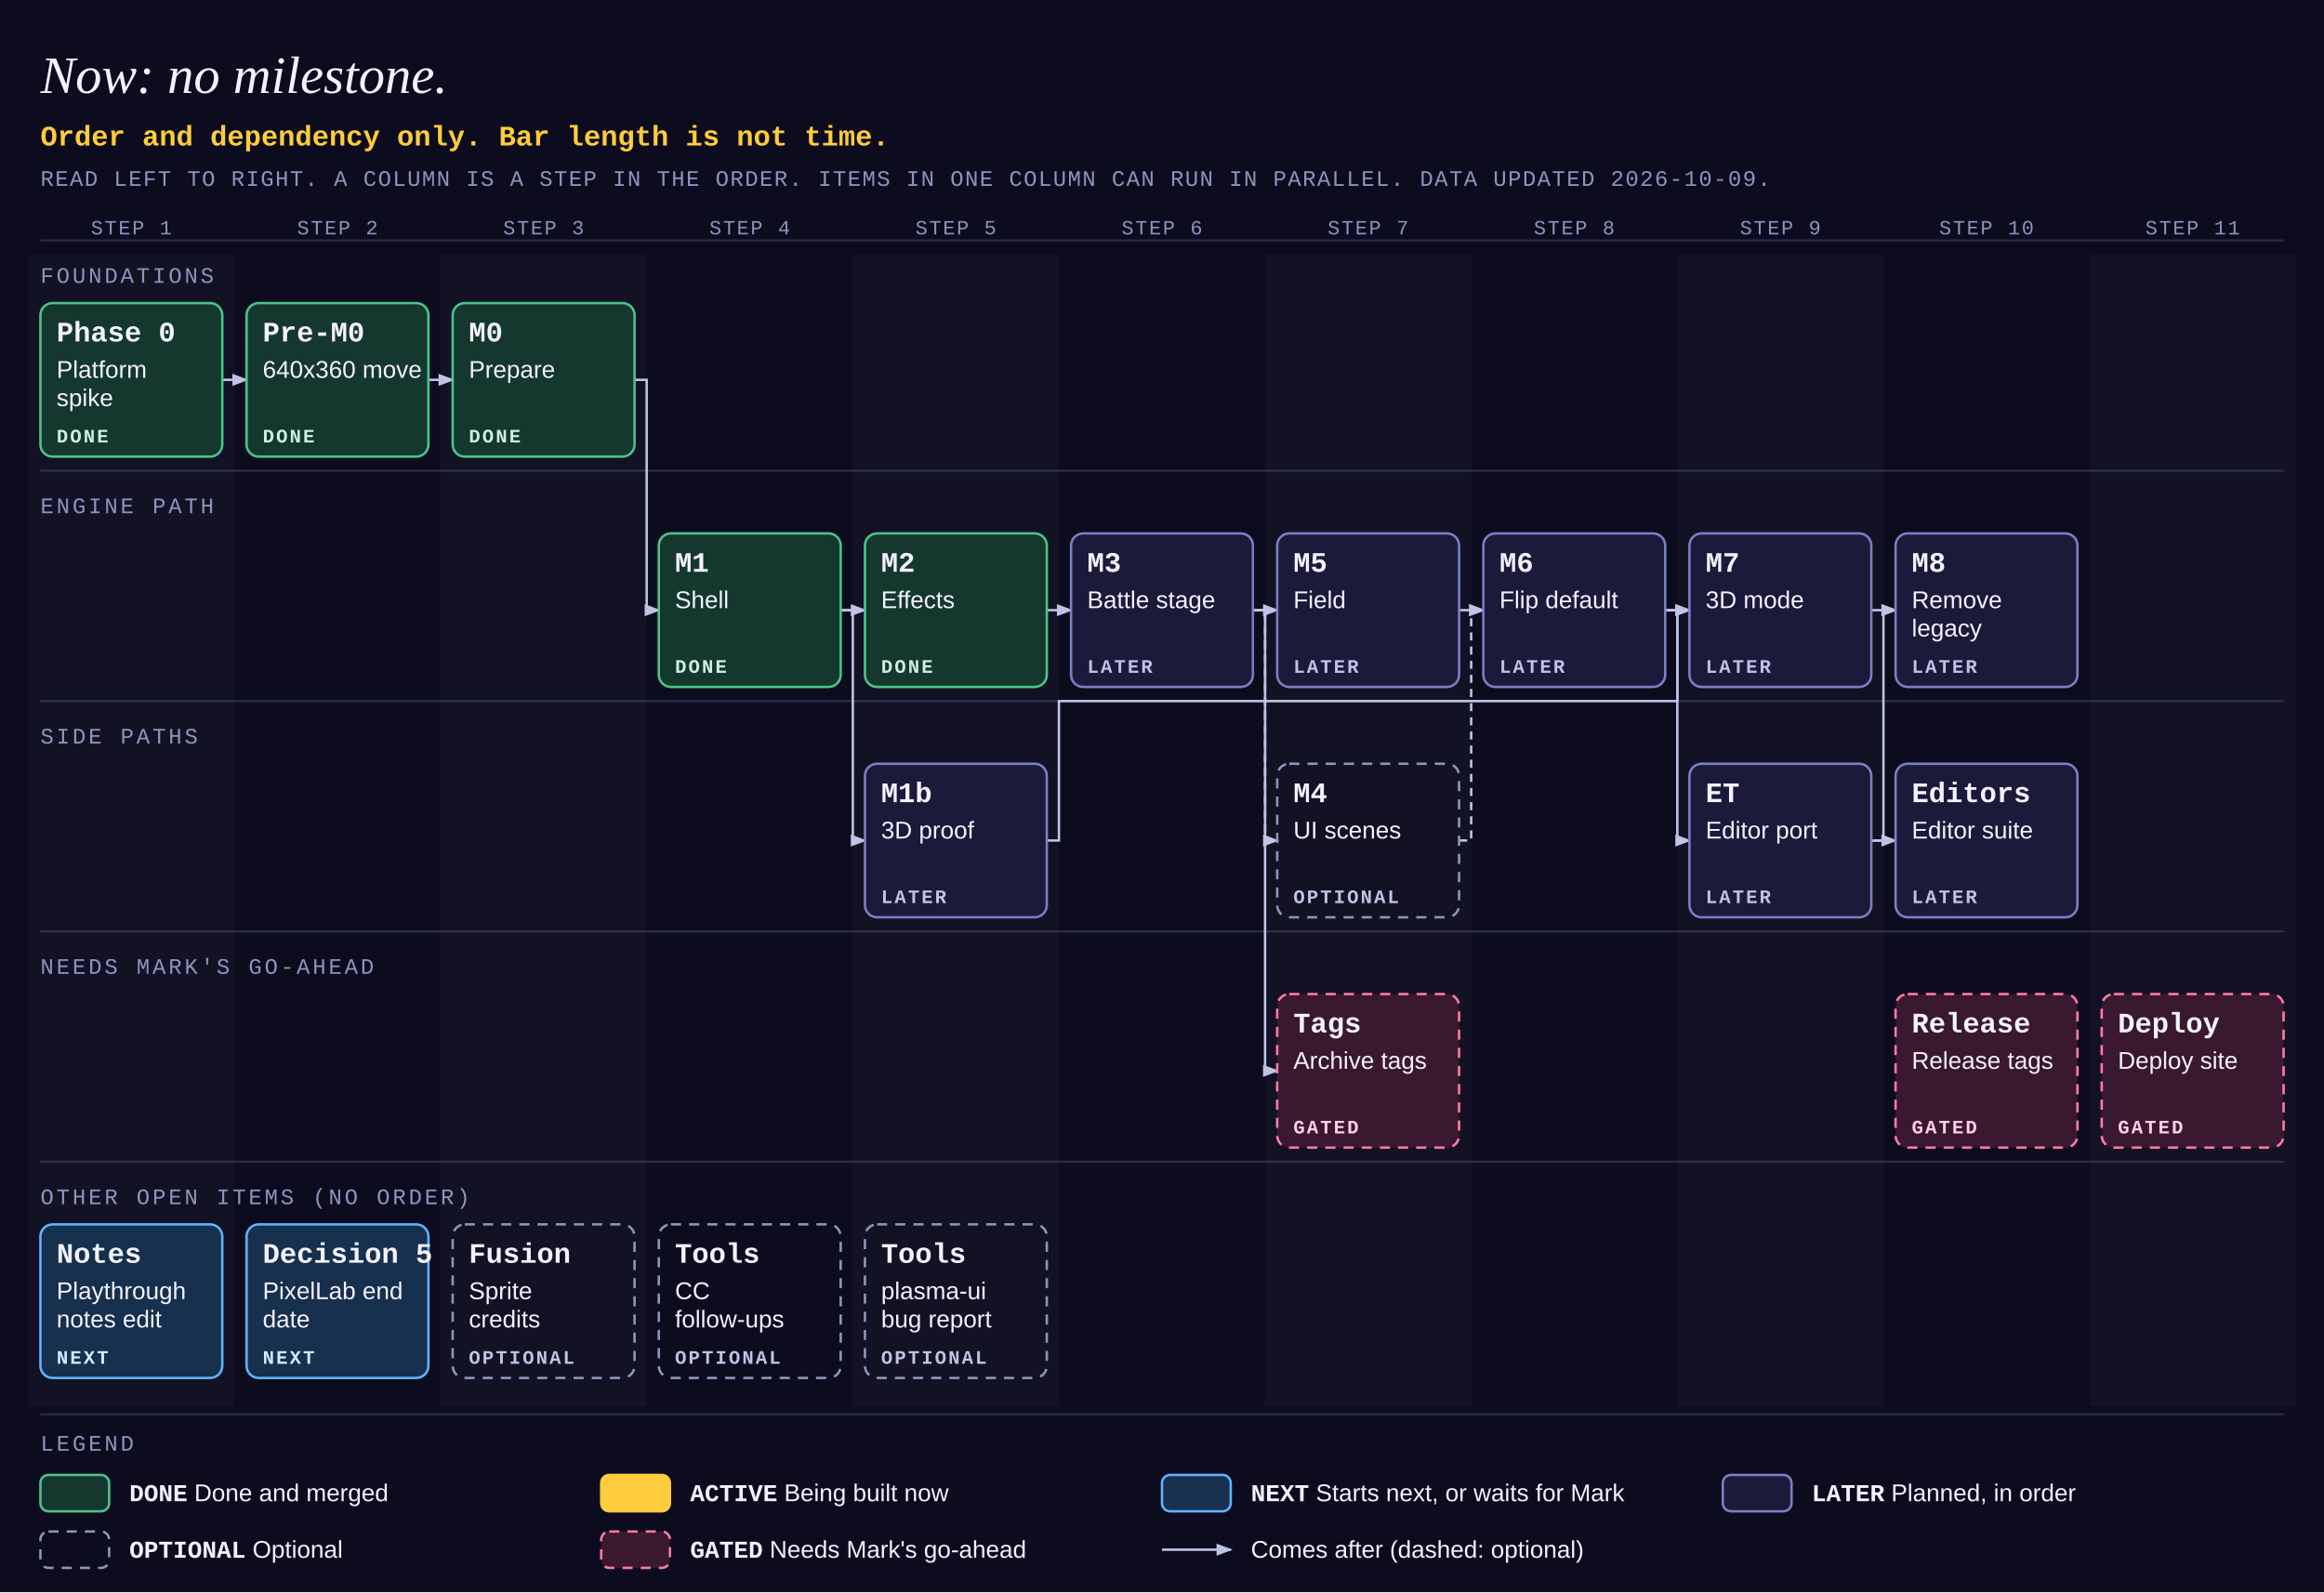
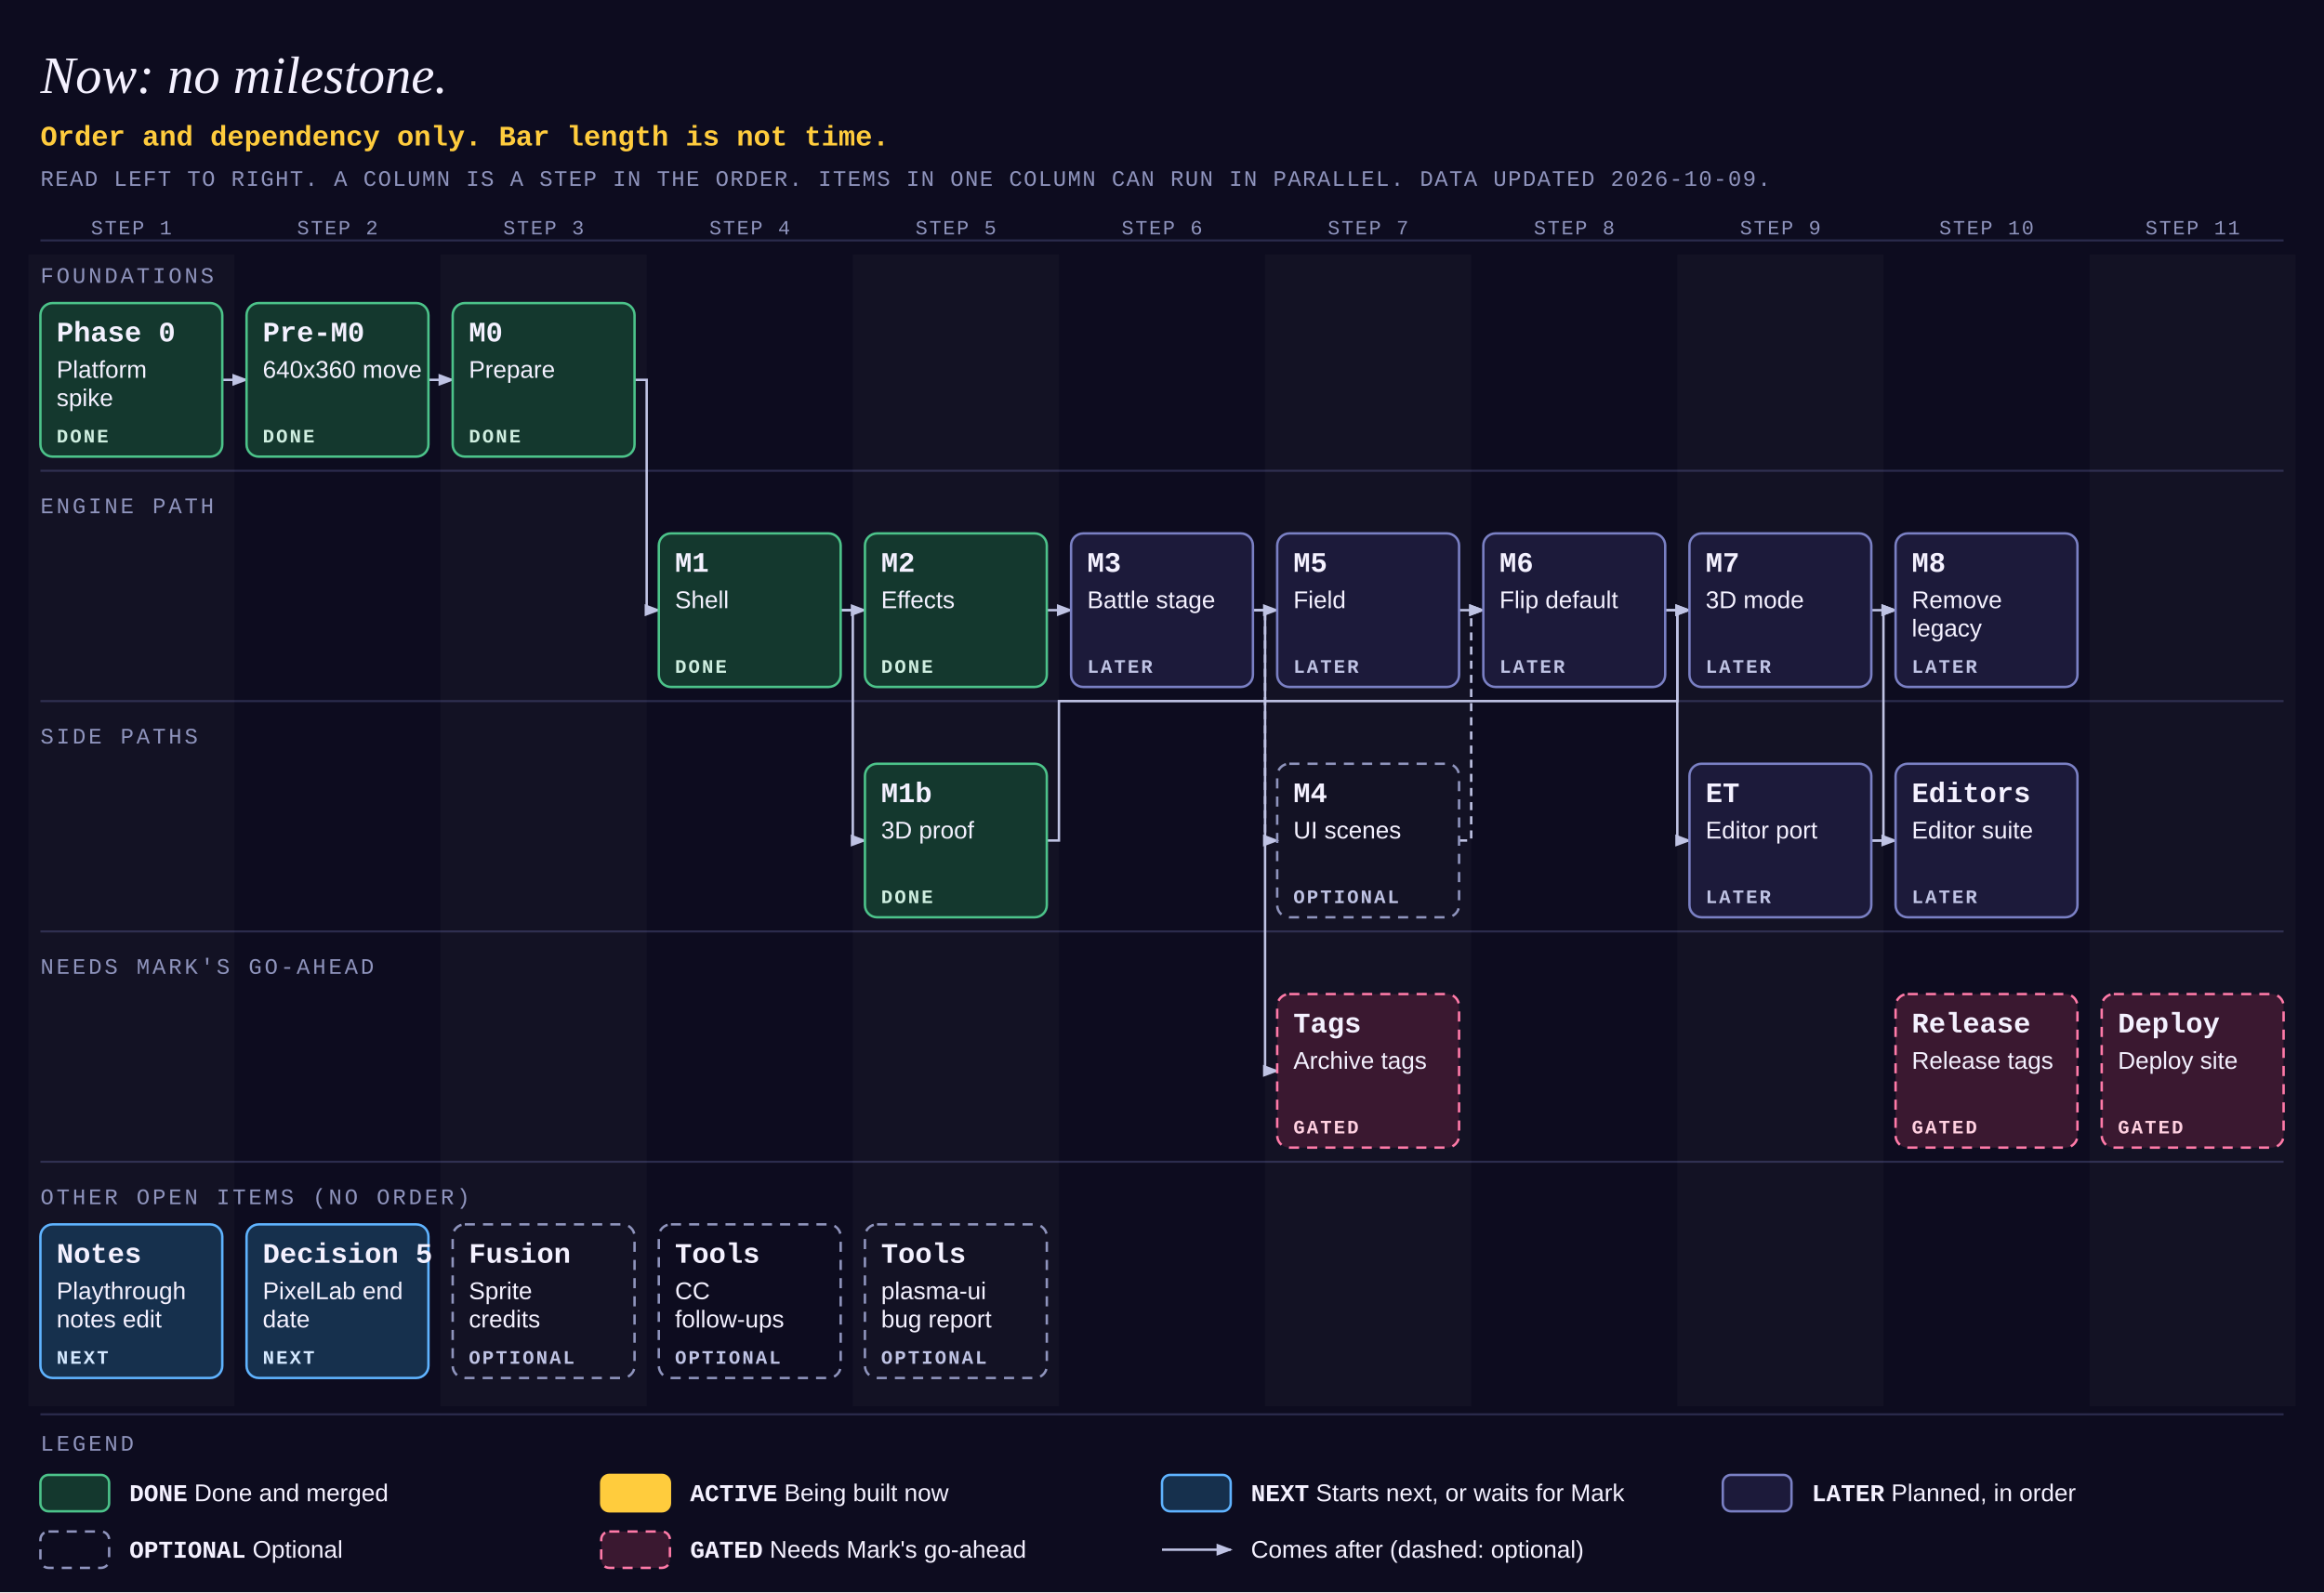
<svg xmlns="http://www.w3.org/2000/svg" viewBox="0 0 1150 788" width="1150" height="788" role="img" aria-labelledby="roadmap-title roadmap-desc">
  <defs>
    <marker id="arrow" markerWidth="8" markerHeight="6" refX="7" refY="3" orient="auto" markerUnits="userSpaceOnUse">
      <polygon points="0 0, 8 3, 0 6" fill="#bfc3e4" />
    </marker>
  </defs>
  <rect width="1150" height="788" fill="#0d0c1f" />
  <text x="20" y="46" fill="#f4f1ff" font-size="26" font-style="italic" font-family="'Instrument Serif', Georgia, 'Times New Roman', serif">Now: no milestone.</text>
  <text x="20" y="72" fill="#ffcc3d" font-size="14" font-weight="600" font-family="'Geist Mono', ui-monospace, Consolas, 'Courier New', monospace">Order and dependency only. Bar length is not time.</text>
  <text x="20" y="92" fill="#8f94bd" font-size="11" font-family="'Geist Mono', ui-monospace, Consolas, 'Courier New', monospace" letter-spacing="0.06em">READ LEFT TO RIGHT. A COLUMN IS A STEP IN THE ORDER. ITEMS IN ONE COLUMN CAN RUN IN PARALLEL. DATA UPDATED 2026-10-09.</text>
  <rect x="14" y="126" width="102" height="570" fill="#ffffff" fill-opacity="0.025" />
  <text x="65" y="116" fill="#8f94bd" font-size="10" text-anchor="middle" font-family="'Geist Mono', ui-monospace, Consolas, 'Courier New', monospace" letter-spacing="0.08em">STEP 1</text>
  <text x="167" y="116" fill="#8f94bd" font-size="10" text-anchor="middle" font-family="'Geist Mono', ui-monospace, Consolas, 'Courier New', monospace" letter-spacing="0.08em">STEP 2</text>
  <rect x="218" y="126" width="102" height="570" fill="#ffffff" fill-opacity="0.025" />
  <text x="269" y="116" fill="#8f94bd" font-size="10" text-anchor="middle" font-family="'Geist Mono', ui-monospace, Consolas, 'Courier New', monospace" letter-spacing="0.08em">STEP 3</text>
  <text x="371" y="116" fill="#8f94bd" font-size="10" text-anchor="middle" font-family="'Geist Mono', ui-monospace, Consolas, 'Courier New', monospace" letter-spacing="0.08em">STEP 4</text>
  <rect x="422" y="126" width="102" height="570" fill="#ffffff" fill-opacity="0.025" />
  <text x="473" y="116" fill="#8f94bd" font-size="10" text-anchor="middle" font-family="'Geist Mono', ui-monospace, Consolas, 'Courier New', monospace" letter-spacing="0.08em">STEP 5</text>
  <text x="575" y="116" fill="#8f94bd" font-size="10" text-anchor="middle" font-family="'Geist Mono', ui-monospace, Consolas, 'Courier New', monospace" letter-spacing="0.08em">STEP 6</text>
  <rect x="626" y="126" width="102" height="570" fill="#ffffff" fill-opacity="0.025" />
  <text x="677" y="116" fill="#8f94bd" font-size="10" text-anchor="middle" font-family="'Geist Mono', ui-monospace, Consolas, 'Courier New', monospace" letter-spacing="0.08em">STEP 7</text>
  <text x="779" y="116" fill="#8f94bd" font-size="10" text-anchor="middle" font-family="'Geist Mono', ui-monospace, Consolas, 'Courier New', monospace" letter-spacing="0.08em">STEP 8</text>
  <rect x="830" y="126" width="102" height="570" fill="#ffffff" fill-opacity="0.025" />
  <text x="881" y="116" fill="#8f94bd" font-size="10" text-anchor="middle" font-family="'Geist Mono', ui-monospace, Consolas, 'Courier New', monospace" letter-spacing="0.08em">STEP 9</text>
  <text x="983" y="116" fill="#8f94bd" font-size="10" text-anchor="middle" font-family="'Geist Mono', ui-monospace, Consolas, 'Courier New', monospace" letter-spacing="0.08em">STEP 10</text>
  <rect x="1034" y="126" width="102" height="570" fill="#ffffff" fill-opacity="0.025" />
  <text x="1085" y="116" fill="#8f94bd" font-size="10" text-anchor="middle" font-family="'Geist Mono', ui-monospace, Consolas, 'Courier New', monospace" letter-spacing="0.08em">STEP 11</text>
  <line x1="20" y1="119" x2="1130" y2="119" stroke="#7a80c4" stroke-opacity="0.28" />
  <text x="20" y="140" fill="#8f94bd" font-size="11" font-family="'Geist Mono', ui-monospace, Consolas, 'Courier New', monospace" letter-spacing="0.12em">FOUNDATIONS</text>
  <line x1="20" y1="233" x2="1130" y2="233" stroke="#7a80c4" stroke-opacity="0.28" />
  <text x="20" y="254" fill="#8f94bd" font-size="11" font-family="'Geist Mono', ui-monospace, Consolas, 'Courier New', monospace" letter-spacing="0.12em">ENGINE PATH</text>
  <line x1="20" y1="347" x2="1130" y2="347" stroke="#7a80c4" stroke-opacity="0.28" />
  <text x="20" y="368" fill="#8f94bd" font-size="11" font-family="'Geist Mono', ui-monospace, Consolas, 'Courier New', monospace" letter-spacing="0.12em">SIDE PATHS</text>
  <line x1="20" y1="461" x2="1130" y2="461" stroke="#7a80c4" stroke-opacity="0.28" />
  <text x="20" y="482" fill="#8f94bd" font-size="11" font-family="'Geist Mono', ui-monospace, Consolas, 'Courier New', monospace" letter-spacing="0.12em">NEEDS MARK'S GO-AHEAD</text>
  <line x1="20" y1="575" x2="1130" y2="575" stroke="#7a80c4" stroke-opacity="0.28" />
  <text x="20" y="596" fill="#8f94bd" font-size="11" font-family="'Geist Mono', ui-monospace, Consolas, 'Courier New', monospace" letter-spacing="0.12em">OTHER OPEN ITEMS (NO ORDER)</text>
  <path d="M 110 188 H 122" fill="none" stroke="#bfc3e4" stroke-width="1.2" marker-end="url(#arrow)" />
  <path d="M 212 188 H 224" fill="none" stroke="#bfc3e4" stroke-width="1.2" marker-end="url(#arrow)" />
  <path d="M 314 188 H 320 V 302 H 326" fill="none" stroke="#bfc3e4" stroke-width="1.2" marker-end="url(#arrow)" />
  <path d="M 416 302 H 428" fill="none" stroke="#bfc3e4" stroke-width="1.2" marker-end="url(#arrow)" />
  <path d="M 518 302 H 530" fill="none" stroke="#bfc3e4" stroke-width="1.2" marker-end="url(#arrow)" />
  <path d="M 620 302 H 632" fill="none" stroke="#bfc3e4" stroke-width="1.2" marker-end="url(#arrow)" />
  <path d="M 722 302 H 734" fill="none" stroke="#bfc3e4" stroke-width="1.2" marker-end="url(#arrow)" />
  <path d="M 722 416 H 728 V 302 H 734" fill="none" stroke="#bfc3e4" stroke-width="1.2" stroke-dasharray="4 3" marker-end="url(#arrow)" />
  <path d="M 824 302 H 836" fill="none" stroke="#bfc3e4" stroke-width="1.2" marker-end="url(#arrow)" />
  <path d="M 518 416 H 524 V 347 H 830 V 302 H 836" fill="none" stroke="#bfc3e4" stroke-width="1.2" marker-end="url(#arrow)" />
  <path d="M 926 302 H 938" fill="none" stroke="#bfc3e4" stroke-width="1.2" marker-end="url(#arrow)" />
  <path d="M 926 416 H 932 V 302 H 938" fill="none" stroke="#bfc3e4" stroke-width="1.2" marker-end="url(#arrow)" />
  <path d="M 416 302 H 422 V 416 H 428" fill="none" stroke="#bfc3e4" stroke-width="1.2" marker-end="url(#arrow)" />
  <path d="M 620 302 H 626 V 416 H 632" fill="none" stroke="#bfc3e4" stroke-width="1.2" stroke-dasharray="4 3" marker-end="url(#arrow)" />
  <path d="M 620 302 H 626 V 530 H 632" fill="none" stroke="#bfc3e4" stroke-width="1.2" marker-end="url(#arrow)" />
  <path d="M 824 302 H 830 V 416 H 836" fill="none" stroke="#bfc3e4" stroke-width="1.2" marker-end="url(#arrow)" />
  <path d="M 926 416 H 938" fill="none" stroke="#bfc3e4" stroke-width="1.2" marker-end="url(#arrow)" />
  <g id="item-Phase-0">
    <rect x="20" y="150" width="90" height="76" rx="6" fill="#14382e" stroke="#4cc38a" stroke-width="1.2" />
    <text x="28" y="169" fill="#f4f1ff" font-size="14" font-weight="700" font-family="'Geist Mono', ui-monospace, Consolas, 'Courier New', monospace">Phase 0</text>
    <text x="28" y="187" fill="#f4f1ff" font-size="12" font-family="Geist, 'Segoe UI', system-ui, -apple-system, Arial, sans-serif">Platform</text>
    <text x="28" y="201" fill="#f4f1ff" font-size="12" font-family="Geist, 'Segoe UI', system-ui, -apple-system, Arial, sans-serif">spike</text>
    <text x="28" y="219" fill="#cfeee0" font-size="9.5" font-weight="600" font-family="'Geist Mono', ui-monospace, Consolas, 'Courier New', monospace" letter-spacing="0.1em">DONE</text>
  </g>
  <g id="item-Pre-M0">
    <rect x="122" y="150" width="90" height="76" rx="6" fill="#14382e" stroke="#4cc38a" stroke-width="1.2" />
    <text x="130" y="169" fill="#f4f1ff" font-size="14" font-weight="700" font-family="'Geist Mono', ui-monospace, Consolas, 'Courier New', monospace">Pre-M0</text>
    <text x="130" y="187" fill="#f4f1ff" font-size="12" font-family="Geist, 'Segoe UI', system-ui, -apple-system, Arial, sans-serif">640x360 move</text>
    <text x="130" y="219" fill="#cfeee0" font-size="9.5" font-weight="600" font-family="'Geist Mono', ui-monospace, Consolas, 'Courier New', monospace" letter-spacing="0.1em">DONE</text>
  </g>
  <g id="item-M0">
    <rect x="224" y="150" width="90" height="76" rx="6" fill="#14382e" stroke="#4cc38a" stroke-width="1.2" />
    <text x="232" y="169" fill="#f4f1ff" font-size="14" font-weight="700" font-family="'Geist Mono', ui-monospace, Consolas, 'Courier New', monospace">M0</text>
    <text x="232" y="187" fill="#f4f1ff" font-size="12" font-family="Geist, 'Segoe UI', system-ui, -apple-system, Arial, sans-serif">Prepare</text>
    <text x="232" y="219" fill="#cfeee0" font-size="9.5" font-weight="600" font-family="'Geist Mono', ui-monospace, Consolas, 'Courier New', monospace" letter-spacing="0.1em">DONE</text>
  </g>
  <g id="item-M1">
    <rect x="326" y="264" width="90" height="76" rx="6" fill="#14382e" stroke="#4cc38a" stroke-width="1.2" />
    <text x="334" y="283" fill="#f4f1ff" font-size="14" font-weight="700" font-family="'Geist Mono', ui-monospace, Consolas, 'Courier New', monospace">M1</text>
    <text x="334" y="301" fill="#f4f1ff" font-size="12" font-family="Geist, 'Segoe UI', system-ui, -apple-system, Arial, sans-serif">Shell</text>
    <text x="334" y="333" fill="#cfeee0" font-size="9.5" font-weight="600" font-family="'Geist Mono', ui-monospace, Consolas, 'Courier New', monospace" letter-spacing="0.1em">DONE</text>
  </g>
  <g id="item-M2">
    <rect x="428" y="264" width="90" height="76" rx="6" fill="#14382e" stroke="#4cc38a" stroke-width="1.2" />
    <text x="436" y="283" fill="#f4f1ff" font-size="14" font-weight="700" font-family="'Geist Mono', ui-monospace, Consolas, 'Courier New', monospace">M2</text>
    <text x="436" y="301" fill="#f4f1ff" font-size="12" font-family="Geist, 'Segoe UI', system-ui, -apple-system, Arial, sans-serif">Effects</text>
    <text x="436" y="333" fill="#cfeee0" font-size="9.5" font-weight="600" font-family="'Geist Mono', ui-monospace, Consolas, 'Courier New', monospace" letter-spacing="0.1em">DONE</text>
  </g>
  <g id="item-M3">
    <rect x="530" y="264" width="90" height="76" rx="6" fill="#1c1a3a" stroke="#7a80c4" stroke-width="1.2" />
    <text x="538" y="283" fill="#f4f1ff" font-size="14" font-weight="700" font-family="'Geist Mono', ui-monospace, Consolas, 'Courier New', monospace">M3</text>
    <text x="538" y="301" fill="#f4f1ff" font-size="12" font-family="Geist, 'Segoe UI', system-ui, -apple-system, Arial, sans-serif">Battle stage</text>
    <text x="538" y="333" fill="#bfc3e4" font-size="9.5" font-weight="600" font-family="'Geist Mono', ui-monospace, Consolas, 'Courier New', monospace" letter-spacing="0.1em">LATER</text>
  </g>
  <g id="item-M5">
    <rect x="632" y="264" width="90" height="76" rx="6" fill="#1c1a3a" stroke="#7a80c4" stroke-width="1.2" />
    <text x="640" y="283" fill="#f4f1ff" font-size="14" font-weight="700" font-family="'Geist Mono', ui-monospace, Consolas, 'Courier New', monospace">M5</text>
    <text x="640" y="301" fill="#f4f1ff" font-size="12" font-family="Geist, 'Segoe UI', system-ui, -apple-system, Arial, sans-serif">Field</text>
    <text x="640" y="333" fill="#bfc3e4" font-size="9.5" font-weight="600" font-family="'Geist Mono', ui-monospace, Consolas, 'Courier New', monospace" letter-spacing="0.1em">LATER</text>
  </g>
  <g id="item-M6">
    <rect x="734" y="264" width="90" height="76" rx="6" fill="#1c1a3a" stroke="#7a80c4" stroke-width="1.2" />
    <text x="742" y="283" fill="#f4f1ff" font-size="14" font-weight="700" font-family="'Geist Mono', ui-monospace, Consolas, 'Courier New', monospace">M6</text>
    <text x="742" y="301" fill="#f4f1ff" font-size="12" font-family="Geist, 'Segoe UI', system-ui, -apple-system, Arial, sans-serif">Flip default</text>
    <text x="742" y="333" fill="#bfc3e4" font-size="9.5" font-weight="600" font-family="'Geist Mono', ui-monospace, Consolas, 'Courier New', monospace" letter-spacing="0.1em">LATER</text>
  </g>
  <g id="item-M7">
    <rect x="836" y="264" width="90" height="76" rx="6" fill="#1c1a3a" stroke="#7a80c4" stroke-width="1.2" />
    <text x="844" y="283" fill="#f4f1ff" font-size="14" font-weight="700" font-family="'Geist Mono', ui-monospace, Consolas, 'Courier New', monospace">M7</text>
    <text x="844" y="301" fill="#f4f1ff" font-size="12" font-family="Geist, 'Segoe UI', system-ui, -apple-system, Arial, sans-serif">3D mode</text>
    <text x="844" y="333" fill="#bfc3e4" font-size="9.5" font-weight="600" font-family="'Geist Mono', ui-monospace, Consolas, 'Courier New', monospace" letter-spacing="0.1em">LATER</text>
  </g>
  <g id="item-M8">
    <rect x="938" y="264" width="90" height="76" rx="6" fill="#1c1a3a" stroke="#7a80c4" stroke-width="1.2" />
    <text x="946" y="283" fill="#f4f1ff" font-size="14" font-weight="700" font-family="'Geist Mono', ui-monospace, Consolas, 'Courier New', monospace">M8</text>
    <text x="946" y="301" fill="#f4f1ff" font-size="12" font-family="Geist, 'Segoe UI', system-ui, -apple-system, Arial, sans-serif">Remove</text>
    <text x="946" y="315" fill="#f4f1ff" font-size="12" font-family="Geist, 'Segoe UI', system-ui, -apple-system, Arial, sans-serif">legacy</text>
    <text x="946" y="333" fill="#bfc3e4" font-size="9.5" font-weight="600" font-family="'Geist Mono', ui-monospace, Consolas, 'Courier New', monospace" letter-spacing="0.1em">LATER</text>
  </g>
  <g id="item-M1b">
-     <rect x="428" y="378" width="90" height="76" rx="6" fill="#1c1a3a" stroke="#7a80c4" stroke-width="1.2" />
+     <rect x="428" y="378" width="90" height="76" rx="6" fill="#14382e" stroke="#4cc38a" stroke-width="1.2" />
    <text x="436" y="397" fill="#f4f1ff" font-size="14" font-weight="700" font-family="'Geist Mono', ui-monospace, Consolas, 'Courier New', monospace">M1b</text>
    <text x="436" y="415" fill="#f4f1ff" font-size="12" font-family="Geist, 'Segoe UI', system-ui, -apple-system, Arial, sans-serif">3D proof</text>
-     <text x="436" y="447" fill="#bfc3e4" font-size="9.5" font-weight="600" font-family="'Geist Mono', ui-monospace, Consolas, 'Courier New', monospace" letter-spacing="0.1em">LATER</text>
+     <text x="436" y="447" fill="#cfeee0" font-size="9.5" font-weight="600" font-family="'Geist Mono', ui-monospace, Consolas, 'Courier New', monospace" letter-spacing="0.1em">DONE</text>
  </g>
  <g id="item-M4">
    <rect x="632" y="378" width="90" height="76" rx="6" fill="none" stroke="#8f94bd" stroke-width="1.2" stroke-dasharray="5 4" />
    <text x="640" y="397" fill="#f4f1ff" font-size="14" font-weight="700" font-family="'Geist Mono', ui-monospace, Consolas, 'Courier New', monospace">M4</text>
    <text x="640" y="415" fill="#f4f1ff" font-size="12" font-family="Geist, 'Segoe UI', system-ui, -apple-system, Arial, sans-serif">UI scenes</text>
    <text x="640" y="447" fill="#bfc3e4" font-size="9.5" font-weight="600" font-family="'Geist Mono', ui-monospace, Consolas, 'Courier New', monospace" letter-spacing="0.1em">OPTIONAL</text>
  </g>
  <g id="item-archive-tags">
    <rect x="632" y="492" width="90" height="76" rx="6" fill="#3a1830" stroke="#ff7aa8" stroke-width="1.2" stroke-dasharray="5 4" />
    <text x="640" y="511" fill="#f4f1ff" font-size="14" font-weight="700" font-family="'Geist Mono', ui-monospace, Consolas, 'Courier New', monospace">Tags</text>
    <text x="640" y="529" fill="#f4f1ff" font-size="12" font-family="Geist, 'Segoe UI', system-ui, -apple-system, Arial, sans-serif">Archive tags</text>
    <text x="640" y="561" fill="#ffd0e0" font-size="9.5" font-weight="600" font-family="'Geist Mono', ui-monospace, Consolas, 'Courier New', monospace" letter-spacing="0.1em">GATED</text>
  </g>
  <g id="item-release-tags">
    <rect x="938" y="492" width="90" height="76" rx="6" fill="#3a1830" stroke="#ff7aa8" stroke-width="1.2" stroke-dasharray="5 4" />
    <text x="946" y="511" fill="#f4f1ff" font-size="14" font-weight="700" font-family="'Geist Mono', ui-monospace, Consolas, 'Courier New', monospace">Release</text>
    <text x="946" y="529" fill="#f4f1ff" font-size="12" font-family="Geist, 'Segoe UI', system-ui, -apple-system, Arial, sans-serif">Release tags</text>
    <text x="946" y="561" fill="#ffd0e0" font-size="9.5" font-weight="600" font-family="'Geist Mono', ui-monospace, Consolas, 'Courier New', monospace" letter-spacing="0.1em">GATED</text>
  </g>
  <g id="item-deploy">
    <rect x="1040" y="492" width="90" height="76" rx="6" fill="#3a1830" stroke="#ff7aa8" stroke-width="1.2" stroke-dasharray="5 4" />
    <text x="1048" y="511" fill="#f4f1ff" font-size="14" font-weight="700" font-family="'Geist Mono', ui-monospace, Consolas, 'Courier New', monospace">Deploy</text>
    <text x="1048" y="529" fill="#f4f1ff" font-size="12" font-family="Geist, 'Segoe UI', system-ui, -apple-system, Arial, sans-serif">Deploy site</text>
    <text x="1048" y="561" fill="#ffd0e0" font-size="9.5" font-weight="600" font-family="'Geist Mono', ui-monospace, Consolas, 'Courier New', monospace" letter-spacing="0.1em">GATED</text>
  </g>
  <g id="item-playthrough-notes">
    <rect x="20" y="606" width="90" height="76" rx="6" fill="#16304d" stroke="#5fb3ff" stroke-width="1.2" />
    <text x="28" y="625" fill="#f4f1ff" font-size="14" font-weight="700" font-family="'Geist Mono', ui-monospace, Consolas, 'Courier New', monospace">Notes</text>
    <text x="28" y="643" fill="#f4f1ff" font-size="12" font-family="Geist, 'Segoe UI', system-ui, -apple-system, Arial, sans-serif">Playthrough</text>
    <text x="28" y="657" fill="#f4f1ff" font-size="12" font-family="Geist, 'Segoe UI', system-ui, -apple-system, Arial, sans-serif">notes edit</text>
    <text x="28" y="675" fill="#d4e8ff" font-size="9.5" font-weight="600" font-family="'Geist Mono', ui-monospace, Consolas, 'Courier New', monospace" letter-spacing="0.1em">NEXT</text>
  </g>
  <g id="item-pixellab-end">
    <rect x="122" y="606" width="90" height="76" rx="6" fill="#16304d" stroke="#5fb3ff" stroke-width="1.2" />
    <text x="130" y="625" fill="#f4f1ff" font-size="14" font-weight="700" font-family="'Geist Mono', ui-monospace, Consolas, 'Courier New', monospace">Decision 5</text>
    <text x="130" y="643" fill="#f4f1ff" font-size="12" font-family="Geist, 'Segoe UI', system-ui, -apple-system, Arial, sans-serif">PixelLab end</text>
    <text x="130" y="657" fill="#f4f1ff" font-size="12" font-family="Geist, 'Segoe UI', system-ui, -apple-system, Arial, sans-serif">date</text>
    <text x="130" y="675" fill="#d4e8ff" font-size="9.5" font-weight="600" font-family="'Geist Mono', ui-monospace, Consolas, 'Courier New', monospace" letter-spacing="0.1em">NEXT</text>
  </g>
  <g id="item-sprite-fusion">
    <rect x="224" y="606" width="90" height="76" rx="6" fill="none" stroke="#8f94bd" stroke-width="1.2" stroke-dasharray="5 4" />
    <text x="232" y="625" fill="#f4f1ff" font-size="14" font-weight="700" font-family="'Geist Mono', ui-monospace, Consolas, 'Courier New', monospace">Fusion</text>
    <text x="232" y="643" fill="#f4f1ff" font-size="12" font-family="Geist, 'Segoe UI', system-ui, -apple-system, Arial, sans-serif">Sprite</text>
    <text x="232" y="657" fill="#f4f1ff" font-size="12" font-family="Geist, 'Segoe UI', system-ui, -apple-system, Arial, sans-serif">credits</text>
    <text x="232" y="675" fill="#bfc3e4" font-size="9.5" font-weight="600" font-family="'Geist Mono', ui-monospace, Consolas, 'Courier New', monospace" letter-spacing="0.1em">OPTIONAL</text>
  </g>
  <g id="item-cc-followups">
    <rect x="326" y="606" width="90" height="76" rx="6" fill="none" stroke="#8f94bd" stroke-width="1.2" stroke-dasharray="5 4" />
    <text x="334" y="625" fill="#f4f1ff" font-size="14" font-weight="700" font-family="'Geist Mono', ui-monospace, Consolas, 'Courier New', monospace">Tools</text>
    <text x="334" y="643" fill="#f4f1ff" font-size="12" font-family="Geist, 'Segoe UI', system-ui, -apple-system, Arial, sans-serif">CC</text>
    <text x="334" y="657" fill="#f4f1ff" font-size="12" font-family="Geist, 'Segoe UI', system-ui, -apple-system, Arial, sans-serif">follow-ups</text>
    <text x="334" y="675" fill="#bfc3e4" font-size="9.5" font-weight="600" font-family="'Geist Mono', ui-monospace, Consolas, 'Courier New', monospace" letter-spacing="0.1em">OPTIONAL</text>
  </g>
  <g id="item-plasma-bug">
    <rect x="428" y="606" width="90" height="76" rx="6" fill="none" stroke="#8f94bd" stroke-width="1.2" stroke-dasharray="5 4" />
    <text x="436" y="625" fill="#f4f1ff" font-size="14" font-weight="700" font-family="'Geist Mono', ui-monospace, Consolas, 'Courier New', monospace">Tools</text>
    <text x="436" y="643" fill="#f4f1ff" font-size="12" font-family="Geist, 'Segoe UI', system-ui, -apple-system, Arial, sans-serif">plasma-ui</text>
    <text x="436" y="657" fill="#f4f1ff" font-size="12" font-family="Geist, 'Segoe UI', system-ui, -apple-system, Arial, sans-serif">bug report</text>
    <text x="436" y="675" fill="#bfc3e4" font-size="9.5" font-weight="600" font-family="'Geist Mono', ui-monospace, Consolas, 'Courier New', monospace" letter-spacing="0.1em">OPTIONAL</text>
  </g>
  <g id="item-ET">
    <rect x="836" y="378" width="90" height="76" rx="6" fill="#1c1a3a" stroke="#7a80c4" stroke-width="1.2" />
    <text x="844" y="397" fill="#f4f1ff" font-size="14" font-weight="700" font-family="'Geist Mono', ui-monospace, Consolas, 'Courier New', monospace">ET</text>
    <text x="844" y="415" fill="#f4f1ff" font-size="12" font-family="Geist, 'Segoe UI', system-ui, -apple-system, Arial, sans-serif">Editor port</text>
    <text x="844" y="447" fill="#bfc3e4" font-size="9.5" font-weight="600" font-family="'Geist Mono', ui-monospace, Consolas, 'Courier New', monospace" letter-spacing="0.1em">LATER</text>
  </g>
  <g id="item-Editors">
    <rect x="938" y="378" width="90" height="76" rx="6" fill="#1c1a3a" stroke="#7a80c4" stroke-width="1.2" />
    <text x="946" y="397" fill="#f4f1ff" font-size="14" font-weight="700" font-family="'Geist Mono', ui-monospace, Consolas, 'Courier New', monospace">Editors</text>
    <text x="946" y="415" fill="#f4f1ff" font-size="12" font-family="Geist, 'Segoe UI', system-ui, -apple-system, Arial, sans-serif">Editor suite</text>
    <text x="946" y="447" fill="#bfc3e4" font-size="9.5" font-weight="600" font-family="'Geist Mono', ui-monospace, Consolas, 'Courier New', monospace" letter-spacing="0.1em">LATER</text>
  </g>
  <line x1="20" y1="700" x2="1130" y2="700" stroke="#7a80c4" stroke-opacity="0.28" />
  <text x="20" y="718" fill="#8f94bd" font-size="11" font-family="'Geist Mono', ui-monospace, Consolas, 'Courier New', monospace" letter-spacing="0.12em">LEGEND</text>
  <rect x="20" y="730" width="34" height="18" rx="4" fill="#14382e" stroke="#4cc38a" stroke-width="1.2" />
  <text x="64" y="743" fill="#f4f1ff" font-size="12" font-family="Geist, 'Segoe UI', system-ui, -apple-system, Arial, sans-serif">
    <tspan font-family="'Geist Mono', ui-monospace, Consolas, 'Courier New', monospace" font-weight="600">DONE</tspan>  Done and merged</text>
  <rect x="297.5" y="730" width="34" height="18" rx="4" fill="#ffcc3d" stroke="#ffcc3d" stroke-width="1.2" />
  <text x="341.5" y="743" fill="#f4f1ff" font-size="12" font-family="Geist, 'Segoe UI', system-ui, -apple-system, Arial, sans-serif">
    <tspan font-family="'Geist Mono', ui-monospace, Consolas, 'Courier New', monospace" font-weight="600">ACTIVE</tspan>  Being built now</text>
  <rect x="575" y="730" width="34" height="18" rx="4" fill="#16304d" stroke="#5fb3ff" stroke-width="1.2" />
  <text x="619" y="743" fill="#f4f1ff" font-size="12" font-family="Geist, 'Segoe UI', system-ui, -apple-system, Arial, sans-serif">
    <tspan font-family="'Geist Mono', ui-monospace, Consolas, 'Courier New', monospace" font-weight="600">NEXT</tspan>  Starts next, or waits for Mark</text>
  <rect x="852.5" y="730" width="34" height="18" rx="4" fill="#1c1a3a" stroke="#7a80c4" stroke-width="1.2" />
  <text x="896.5" y="743" fill="#f4f1ff" font-size="12" font-family="Geist, 'Segoe UI', system-ui, -apple-system, Arial, sans-serif">
    <tspan font-family="'Geist Mono', ui-monospace, Consolas, 'Courier New', monospace" font-weight="600">LATER</tspan>  Planned, in order</text>
  <rect x="20" y="758" width="34" height="18" rx="4" fill="none" stroke="#8f94bd" stroke-width="1.2" stroke-dasharray="5 4" />
  <text x="64" y="771" fill="#f4f1ff" font-size="12" font-family="Geist, 'Segoe UI', system-ui, -apple-system, Arial, sans-serif">
    <tspan font-family="'Geist Mono', ui-monospace, Consolas, 'Courier New', monospace" font-weight="600">OPTIONAL</tspan>  Optional</text>
  <rect x="297.5" y="758" width="34" height="18" rx="4" fill="#3a1830" stroke="#ff7aa8" stroke-width="1.2" stroke-dasharray="5 4" />
  <text x="341.5" y="771" fill="#f4f1ff" font-size="12" font-family="Geist, 'Segoe UI', system-ui, -apple-system, Arial, sans-serif">
    <tspan font-family="'Geist Mono', ui-monospace, Consolas, 'Courier New', monospace" font-weight="600">GATED</tspan>  Needs Mark's go-ahead</text>
  <path d="M 575 767 H 609" fill="none" stroke="#bfc3e4" stroke-width="1.2" marker-end="url(#arrow)" />
  <text x="619" y="771" fill="#f4f1ff" font-size="12" font-family="Geist, 'Segoe UI', system-ui, -apple-system, Arial, sans-serif">Comes after (dashed: optional)</text>
</svg>
